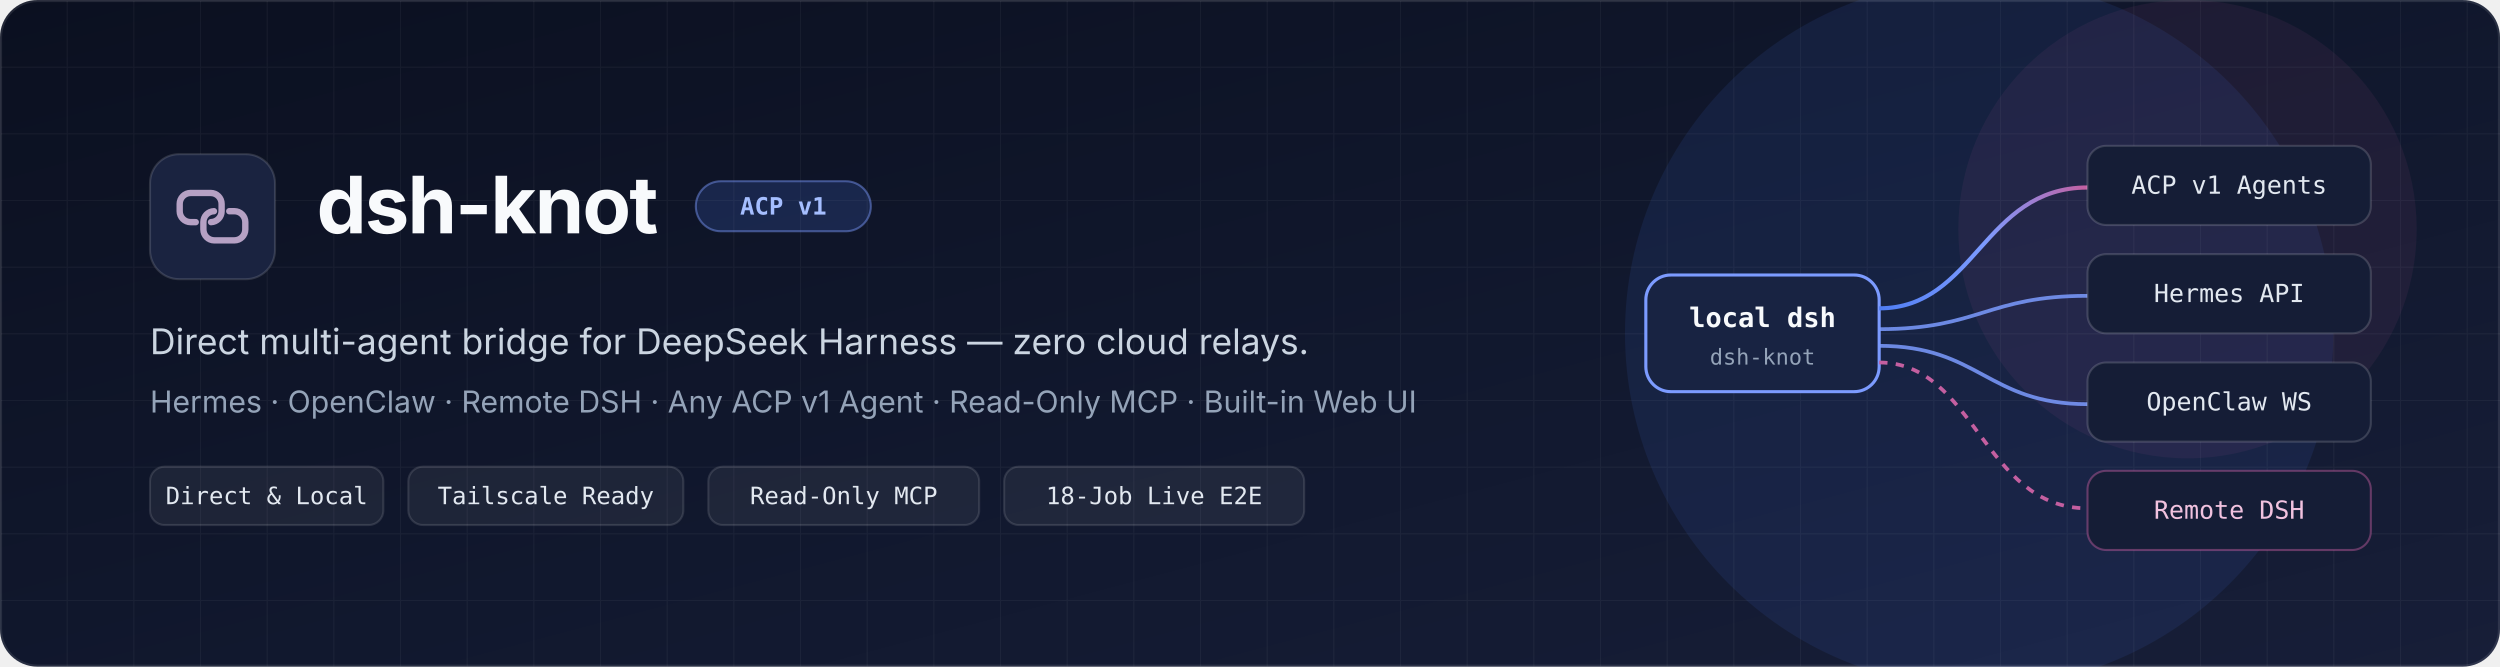
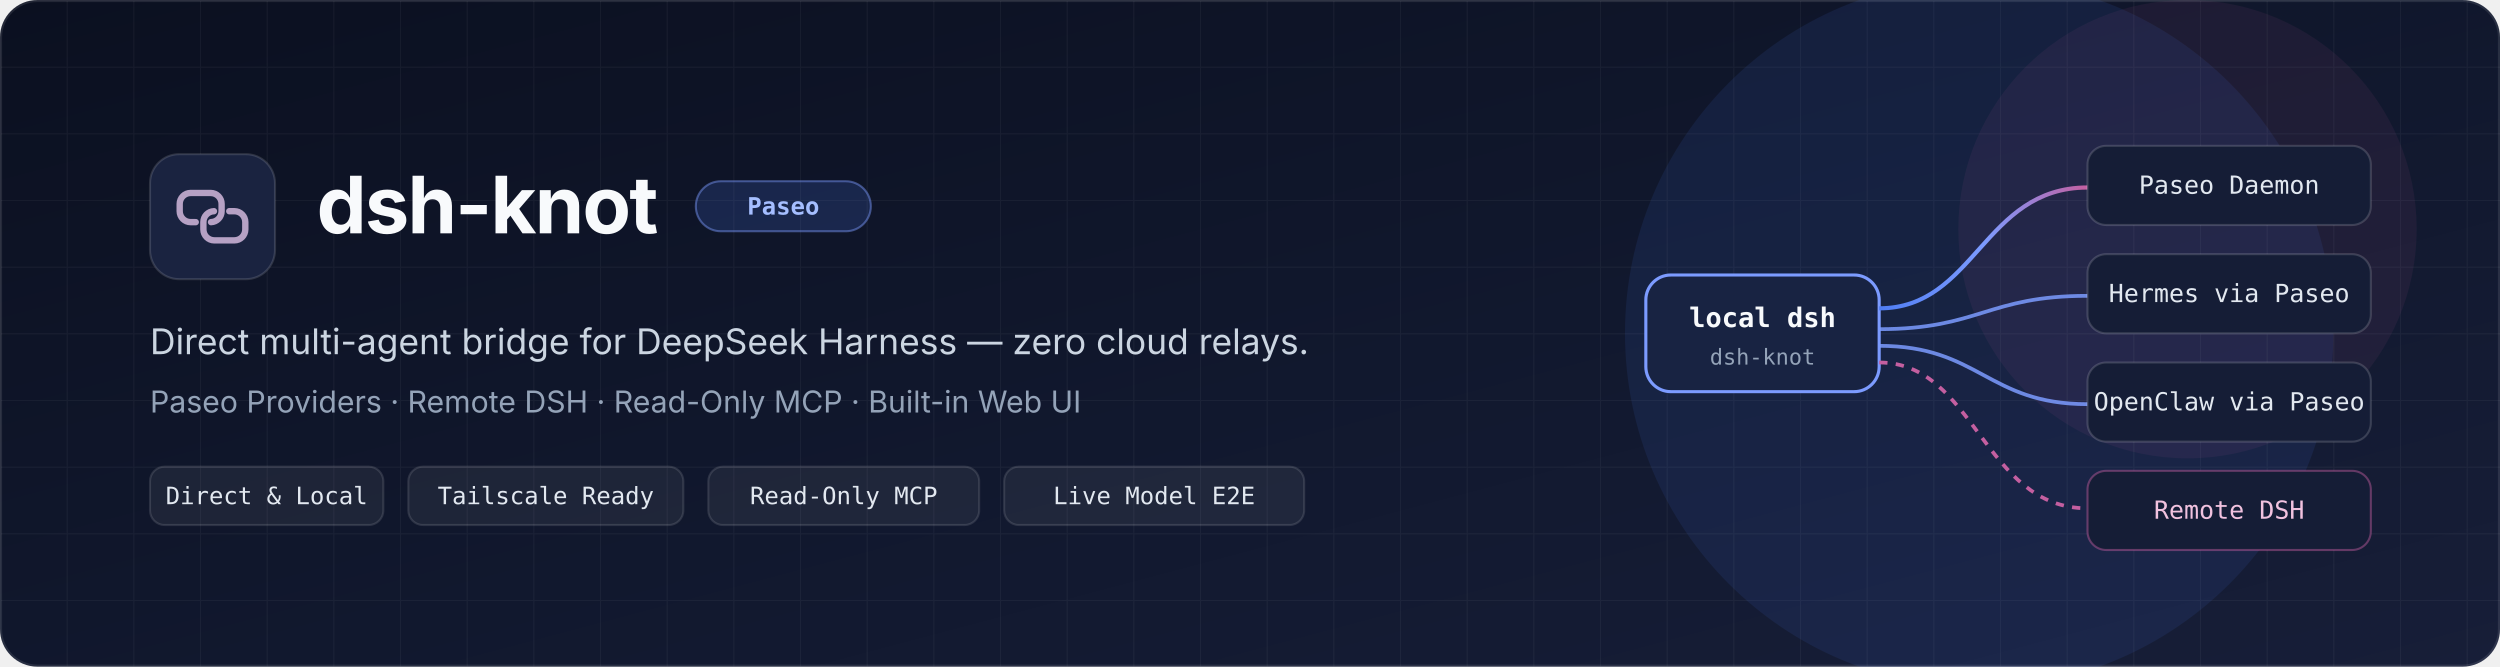
<svg xmlns="http://www.w3.org/2000/svg" viewBox="0 0 1200 320" width="1200" height="320" role="img" aria-label="dsh-knot banner">
  <defs>
    <linearGradient id="bg" x1="0" y1="0" x2="1" y2="1">
      <stop offset="0%" stop-color="#0B1020" />
      <stop offset="55%" stop-color="#11182E" />
      <stop offset="100%" stop-color="#171E38" />
    </linearGradient>
    <linearGradient id="accent" x1="0" y1="0" x2="1" y2="0">
      <stop offset="0%" stop-color="#4F7DF3" />
      <stop offset="50%" stop-color="#7C9BFF" />
      <stop offset="100%" stop-color="#C45FA0" />
    </linearGradient>
    <pattern id="grid" width="32" height="32" patternUnits="userSpaceOnUse">
      <path d="M 32 0 L 0 0 0 32" fill="none" stroke="#FFFFFF" stroke-opacity="0.045" stroke-width="1" />
    </pattern>
  </defs>
  <rect width="1200" height="320" rx="18" fill="url(#bg)" />
  <rect width="1200" height="320" rx="18" fill="url(#grid)" />
  <rect x="0.5" y="0.5" width="1199" height="319" rx="17.5" fill="none" stroke="#FFFFFF" stroke-opacity="0.1" />
  <circle cx="950" cy="160" r="170" fill="#4F7DF3" fill-opacity="0.10" />
  <circle cx="1050" cy="110" r="110" fill="#C45FA0" fill-opacity="0.08" />
  <g transform="translate(72, 74)">
    <rect width="60" height="60" rx="14" fill="#1A2340" stroke="#FFFFFF" stroke-opacity="0.14" />
    <path transform="translate(9, 9) scale(1.75)" d="M7.4 13.5H6a3 3 0 0 1-3-3v-2a3 3 0 0 1 3-3h5.5a3 3 0 0 1 3 3v2a3 3 0 0 1-2.9 3M12.4 10.5a3 3 0 0 0-2.9 3v2a3 3 0 0 0 3 3H18a3 3 0 0 0 3-3v-2a3 3 0 0 0-3-3h-1.4" fill="none" stroke="#b6a1c4" stroke-width="1.75" stroke-linecap="round" />
    <text x="80" y="38" fill="#F8FAFC" font-family="-apple-system, BlinkMacSystemFont, 'Segoe UI', Inter, sans-serif" font-size="38" font-weight="700" letter-spacing="-0.8">dsh-knot</text>
    <rect x="262" y="13" width="84" height="24" rx="12" fill="#4F7DF3" fill-opacity="0.18" stroke="#7C9BFF" stroke-opacity="0.45" />
-     <text x="304" y="29" text-anchor="middle" fill="#A5BEFF" font-family="ui-monospace, SFMono-Regular, Menlo, monospace" font-size="11.5" font-weight="600">ACP v1</text>
+     <text x="304" y="29" text-anchor="middle" fill="#A5BEFF" font-family="ui-monospace, SFMono-Regular, Menlo, monospace" font-size="11.5" font-weight="600">Paseo</text>
    <text x="0" y="96" fill="#CBD5E1" font-family="-apple-system, BlinkMacSystemFont, 'Segoe UI', Inter, sans-serif" font-size="17">
      Direct multi-agent bridge for DeepSeek Harness — zero cloud relays.
    </text>
    <text x="0" y="124" fill="#94A3B8" font-family="-apple-system, BlinkMacSystemFont, 'Segoe UI', Inter, sans-serif" font-size="14.5">
-       Hermes · OpenClaw · Remote DSH · Any ACP v1 Agent · Read-Only MCP · Built-in Web UI
+       Paseo Providers · Remote DSH · Read-Only MCP · Built-in Web UI
    </text>
    <g transform="translate(0, 150)" font-family="ui-monospace, SFMono-Regular, Menlo, monospace" font-size="11.5">
      <rect x="0" y="0" width="112" height="28" rx="7" fill="#FFFFFF" fill-opacity="0.06" stroke="#FFFFFF" stroke-opacity="0.12" />
      <text x="56" y="18" text-anchor="middle" fill="#E2E8F0">Direct &amp; Local</text>
      <rect x="124" y="0" width="132" height="28" rx="7" fill="#FFFFFF" fill-opacity="0.06" stroke="#FFFFFF" stroke-opacity="0.12" />
      <text x="190" y="18" text-anchor="middle" fill="#E2E8F0">Tailscale Ready</text>
      <rect x="268" y="0" width="130" height="28" rx="7" fill="#FFFFFF" fill-opacity="0.06" stroke="#FFFFFF" stroke-opacity="0.12" />
      <text x="333" y="18" text-anchor="middle" fill="#E2E8F0">Read-Only MCP</text>
      <rect x="410" y="0" width="144" height="28" rx="7" fill="#FFFFFF" fill-opacity="0.06" stroke="#FFFFFF" stroke-opacity="0.12" />
-       <text x="482" y="18" text-anchor="middle" fill="#E2E8F0">18-Job Live E2E</text>
+       <text x="482" y="18" text-anchor="middle" fill="#E2E8F0">Live Model E2E</text>
    </g>
  </g>
  <g transform="translate(790, 62)" font-family="ui-monospace, SFMono-Regular, Menlo, monospace">
    <rect x="0" y="70" width="112" height="56" rx="12" fill="#182342" stroke="#7C9BFF" stroke-width="1.5" />
    <text x="56" y="95" text-anchor="middle" fill="#F8FAFC" font-size="13" font-weight="700">local dsh</text>
    <text x="56" y="113" text-anchor="middle" fill="#94A3B8" font-size="10.5">dsh-knot</text>
    <path d="M112 86 C158 86, 162 28, 212 28" fill="none" stroke="url(#accent)" stroke-width="2" />
    <path d="M112 96 C160 96, 164 80, 212 80" fill="none" stroke="#7C9BFF" stroke-width="1.8" stroke-opacity="0.85" />
    <path d="M112 104 C160 104, 164 132, 212 132" fill="none" stroke="#7C9BFF" stroke-width="1.8" stroke-opacity="0.85" />
    <path d="M112 112 C158 112, 162 182, 212 182" fill="none" stroke="#C45FA0" stroke-width="1.8" stroke-dasharray="4 4" />
    <rect x="212" y="8" width="136" height="38" rx="9" fill="#151D36" stroke="#FFFFFF" stroke-opacity="0.16" />
-     <text x="280" y="31" text-anchor="middle" fill="#E2E8F0" font-size="12">ACP v1 Agents</text>
+     <text x="280" y="31" text-anchor="middle" fill="#E2E8F0" font-size="12">Paseo Daemon</text>
    <rect x="212" y="60" width="136" height="38" rx="9" fill="#151D36" stroke="#FFFFFF" stroke-opacity="0.16" />
-     <text x="280" y="83" text-anchor="middle" fill="#E2E8F0" font-size="12">Hermes API</text>
+     <text x="280" y="83" text-anchor="middle" fill="#E2E8F0" font-size="12">Hermes via Paseo</text>
    <rect x="212" y="112" width="136" height="38" rx="9" fill="#151D36" stroke="#FFFFFF" stroke-opacity="0.16" />
-     <text x="280" y="135" text-anchor="middle" fill="#E2E8F0" font-size="12">OpenClaw WS</text>
+     <text x="280" y="135" text-anchor="middle" fill="#E2E8F0" font-size="12">OpenClaw via Paseo</text>
    <rect x="212" y="164" width="136" height="38" rx="9" fill="#151D36" stroke="#C45FA0" stroke-opacity="0.45" />
    <text x="280" y="187" text-anchor="middle" fill="#F1C2DF" font-size="12">Remote DSH</text>
  </g>
</svg>
